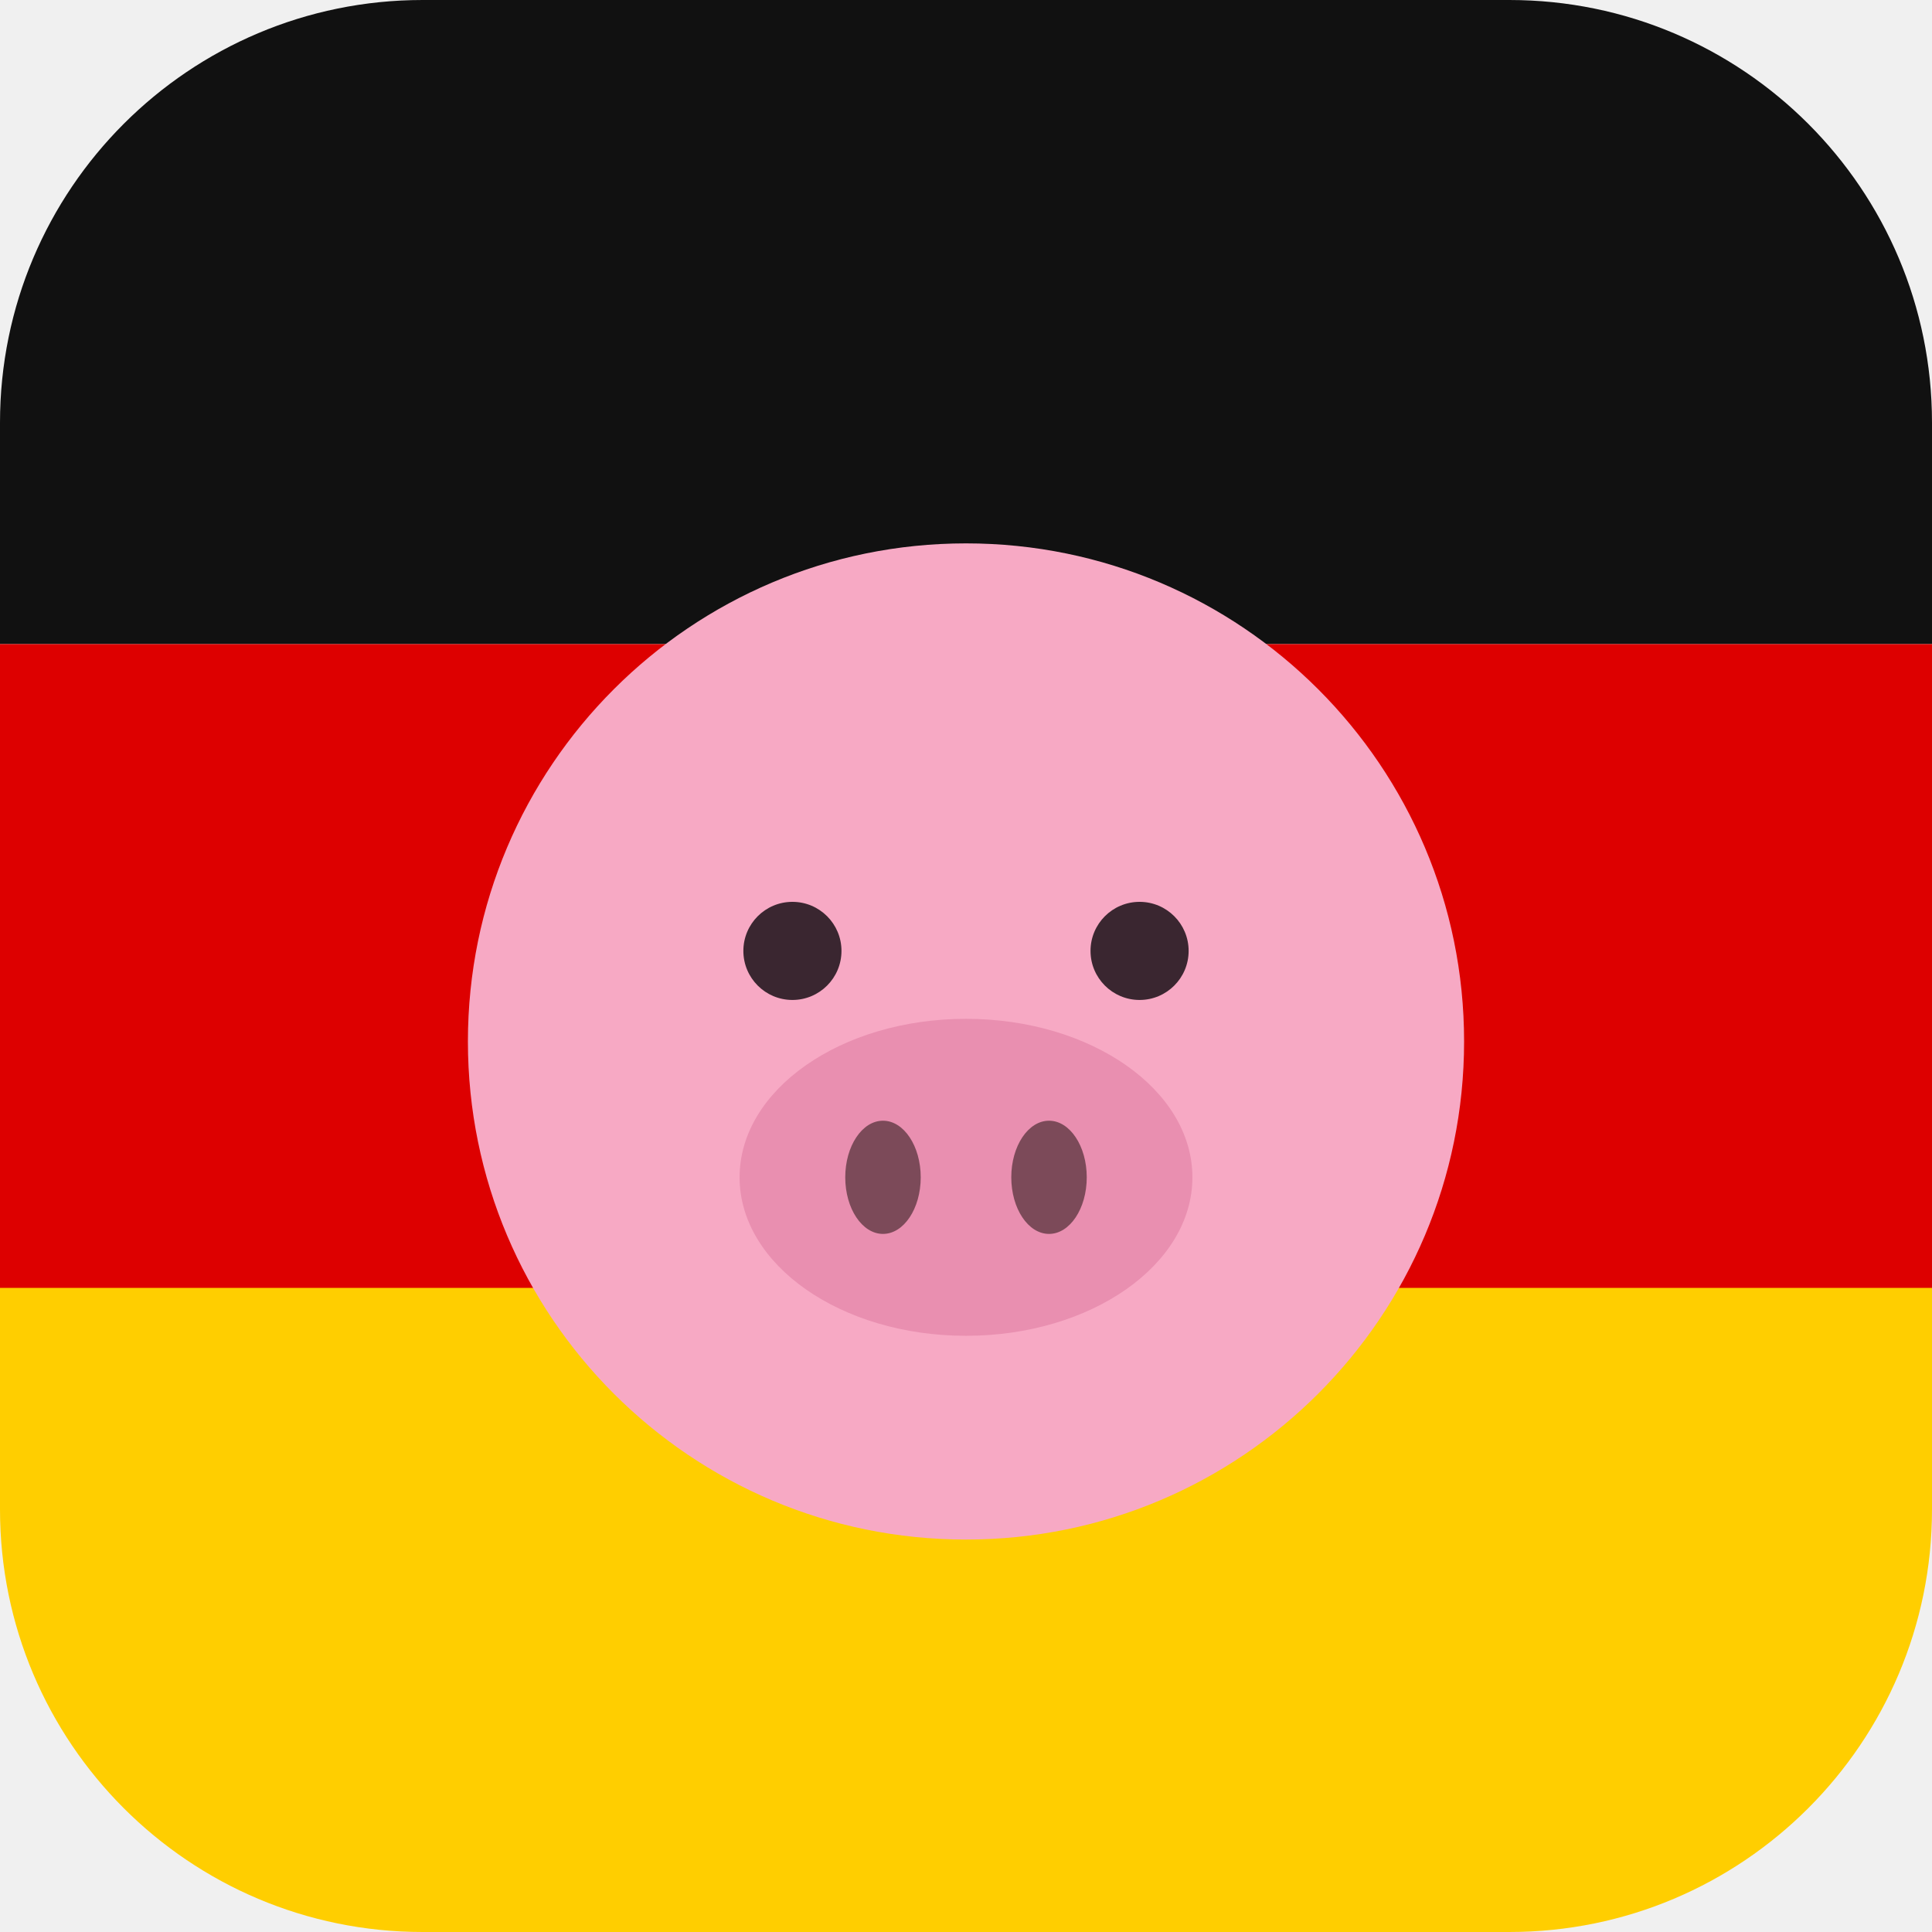
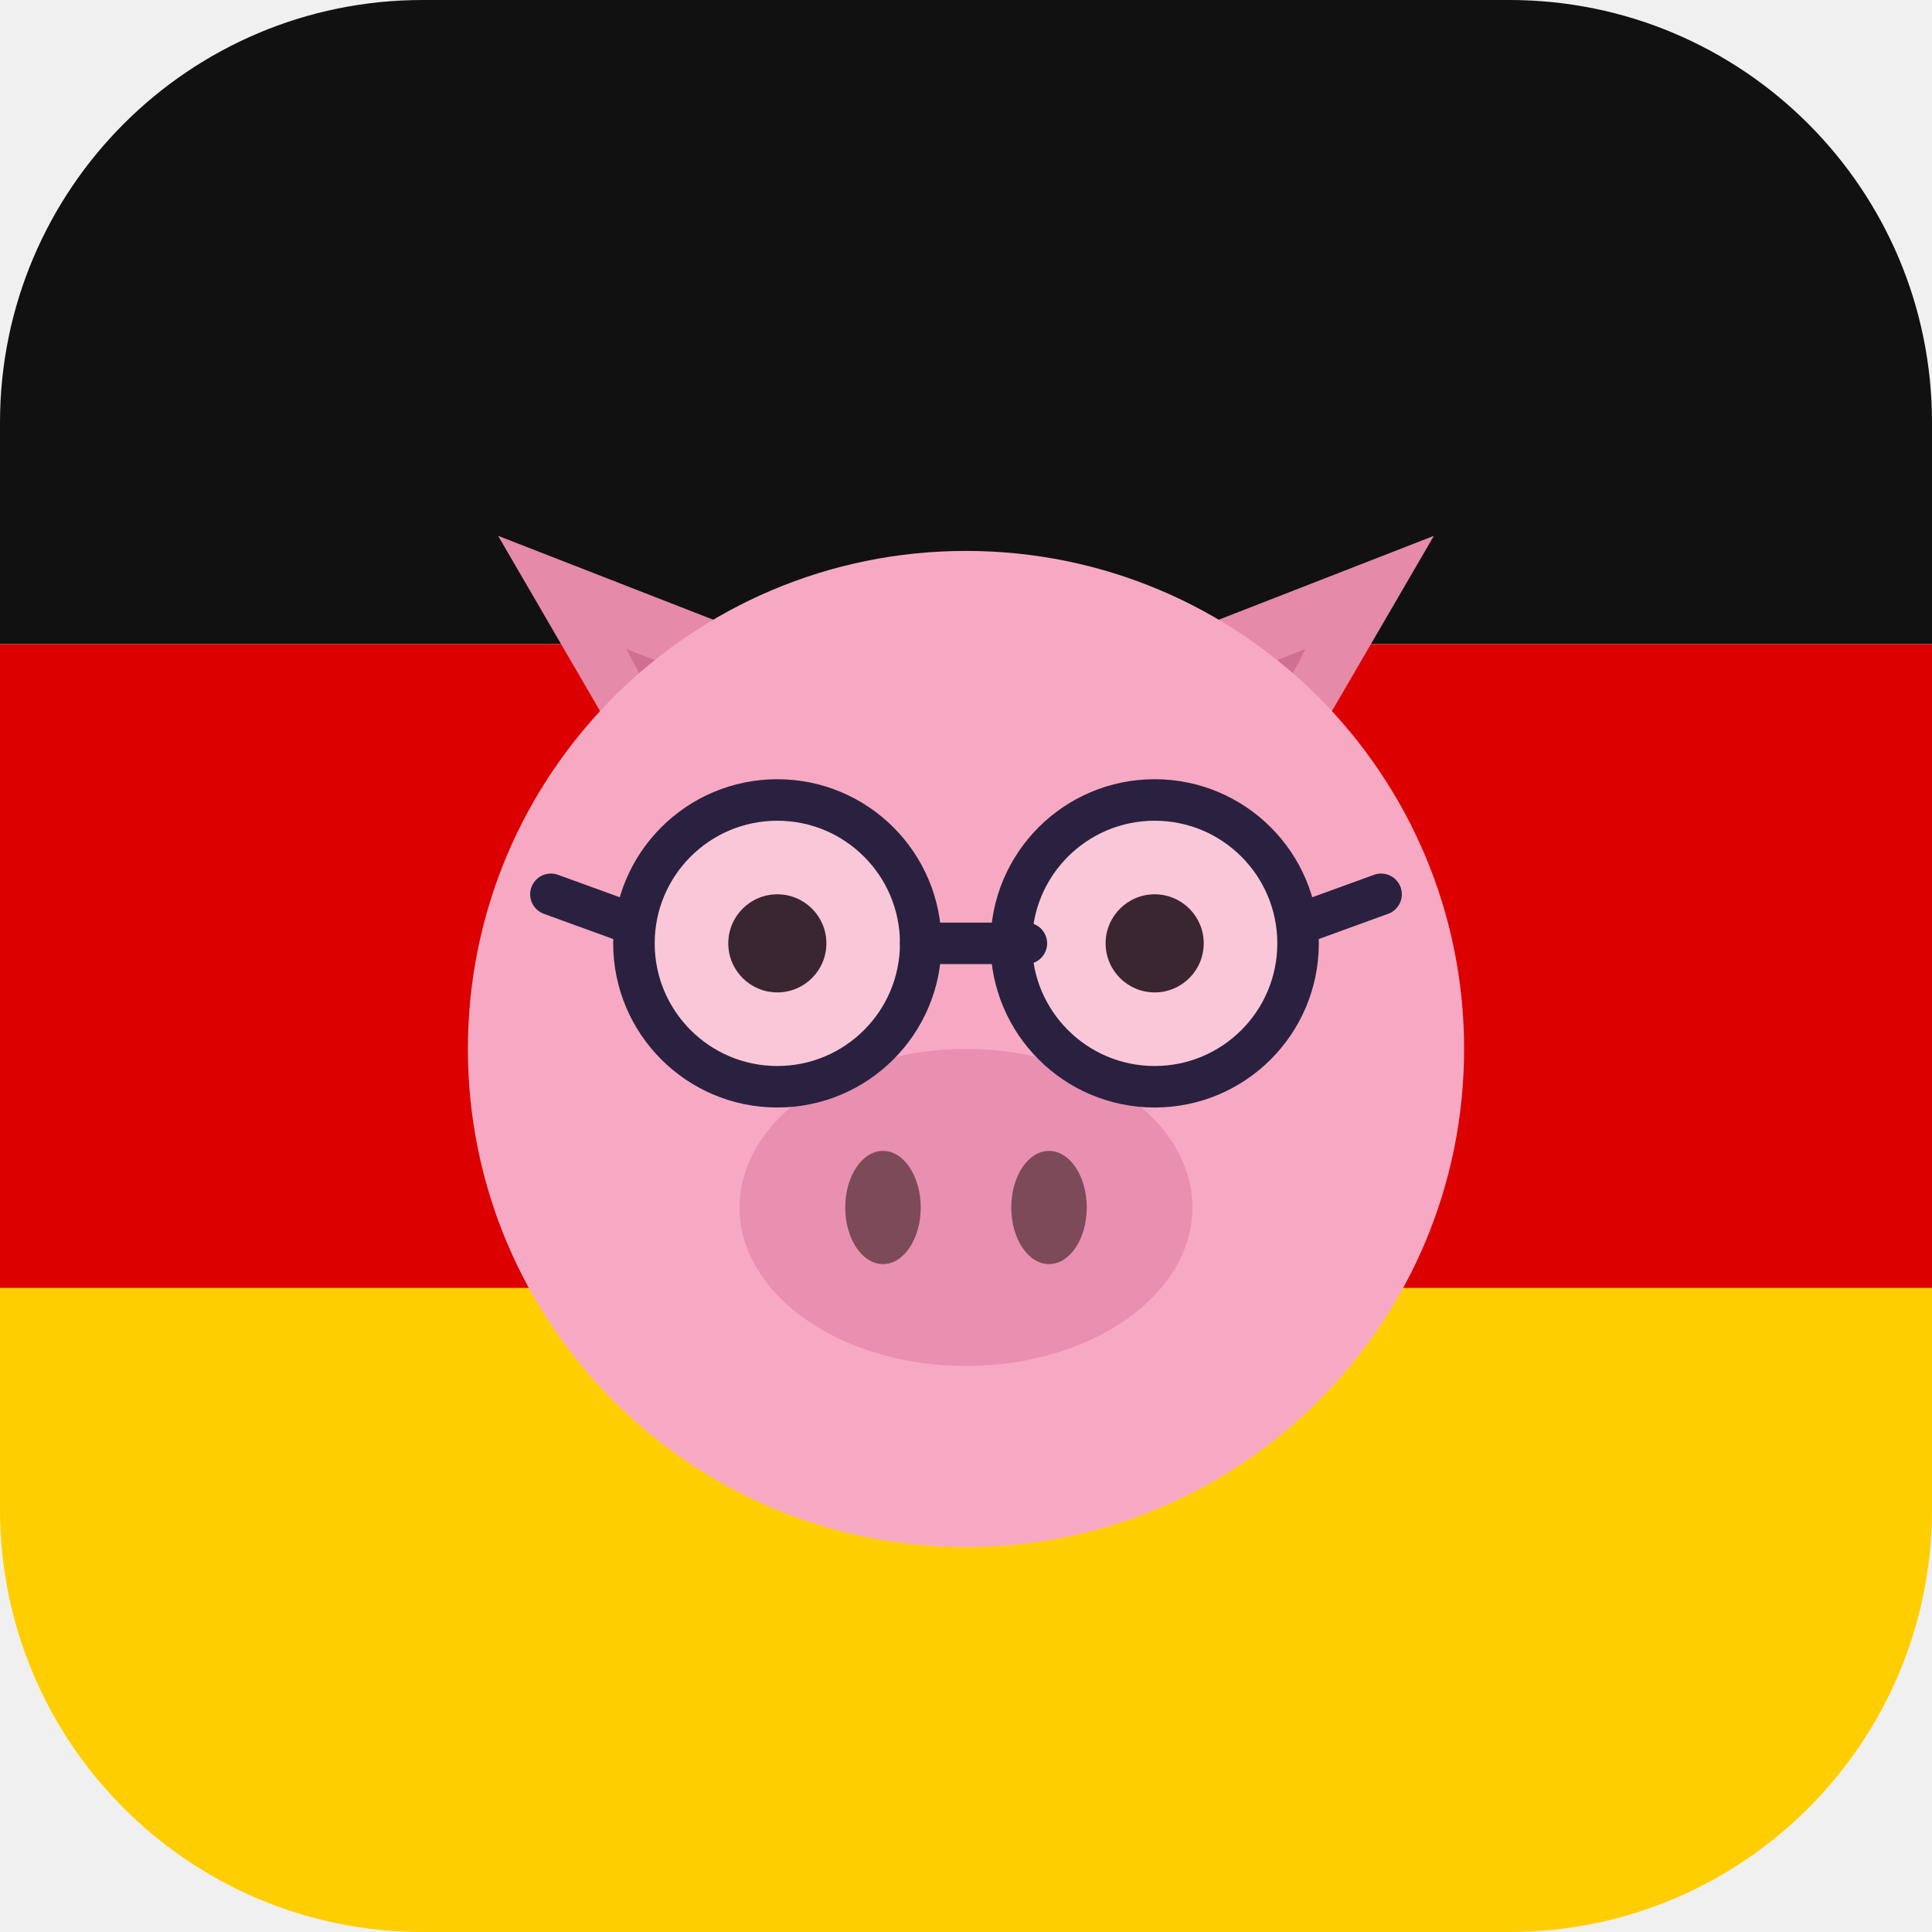
<svg xmlns="http://www.w3.org/2000/svg" width="512" height="512" viewBox="0 0 512 512">
  <defs>
    <clipPath id="r">
      <rect width="512" height="512" rx="112" />
    </clipPath>
  </defs>
  <g clip-path="url(#r)">
    <rect x="0" y="0" width="512" height="170.7" fill="#111111" />
    <rect x="0" y="170.7" width="512" height="170.7" fill="#dd0000" />
    <rect x="0" y="341.3" width="512" height="170.7" fill="#ffce00" />
  </g>
-   <path d="M168 180 L232 160 L212 244 Z" fill="#e58aa8" />
-   <path d="M344 180 L280 160 L300 244 Z" fill="#e58aa8" />
-   <circle cx="256" cy="276" r="132" fill="#f7a9c4" />
-   <circle cx="210" cy="252" r="13" fill="#3a2630" />
-   <circle cx="302" cy="252" r="13" fill="#3a2630" />
-   <ellipse cx="256" cy="312" rx="60" ry="42" fill="#e98fb0" />
-   <ellipse cx="234" cy="312" rx="10" ry="15" fill="#7c4a59" />
-   <ellipse cx="278" cy="312" rx="10" ry="15" fill="#7c4a59" />
+   <path d="M132 142 L250 188 L196 252 Z" fill="#e58aa8" />
+   <path d="M380 142 L262 188 L316 252 Z" fill="#e58aa8" />
+   <path d="M166 172 L228 196 L200 236 Z" fill="#cf6f92" />
+   <path d="M346 172 L284 196 L312 236 Z" fill="#cf6f92" />
+   <circle cx="256" cy="278" r="132" fill="#f7a9c4" />
+   <ellipse cx="256" cy="320" rx="60" ry="42" fill="#e98fb0" />
+   <ellipse cx="234" cy="320" rx="10" ry="15" fill="#7c4a59" />
+   <ellipse cx="278" cy="320" rx="10" ry="15" fill="#7c4a59" />
+   <g stroke="#2a2140" stroke-width="11" fill="#ffffff" fill-opacity="0.35">
+     <circle cx="206" cy="250" r="38" />
+     <circle cx="306" cy="250" r="38" />
+   </g>
+   <path d="M244 250 h28 M168 245 l-22 -8 M344 245 l22 -8" stroke="#2a2140" stroke-width="11" fill="none" stroke-linecap="round" />
+   <circle cx="206" cy="250" r="13" fill="#3a2630" />
+   <circle cx="306" cy="250" r="13" fill="#3a2630" />
</svg>
